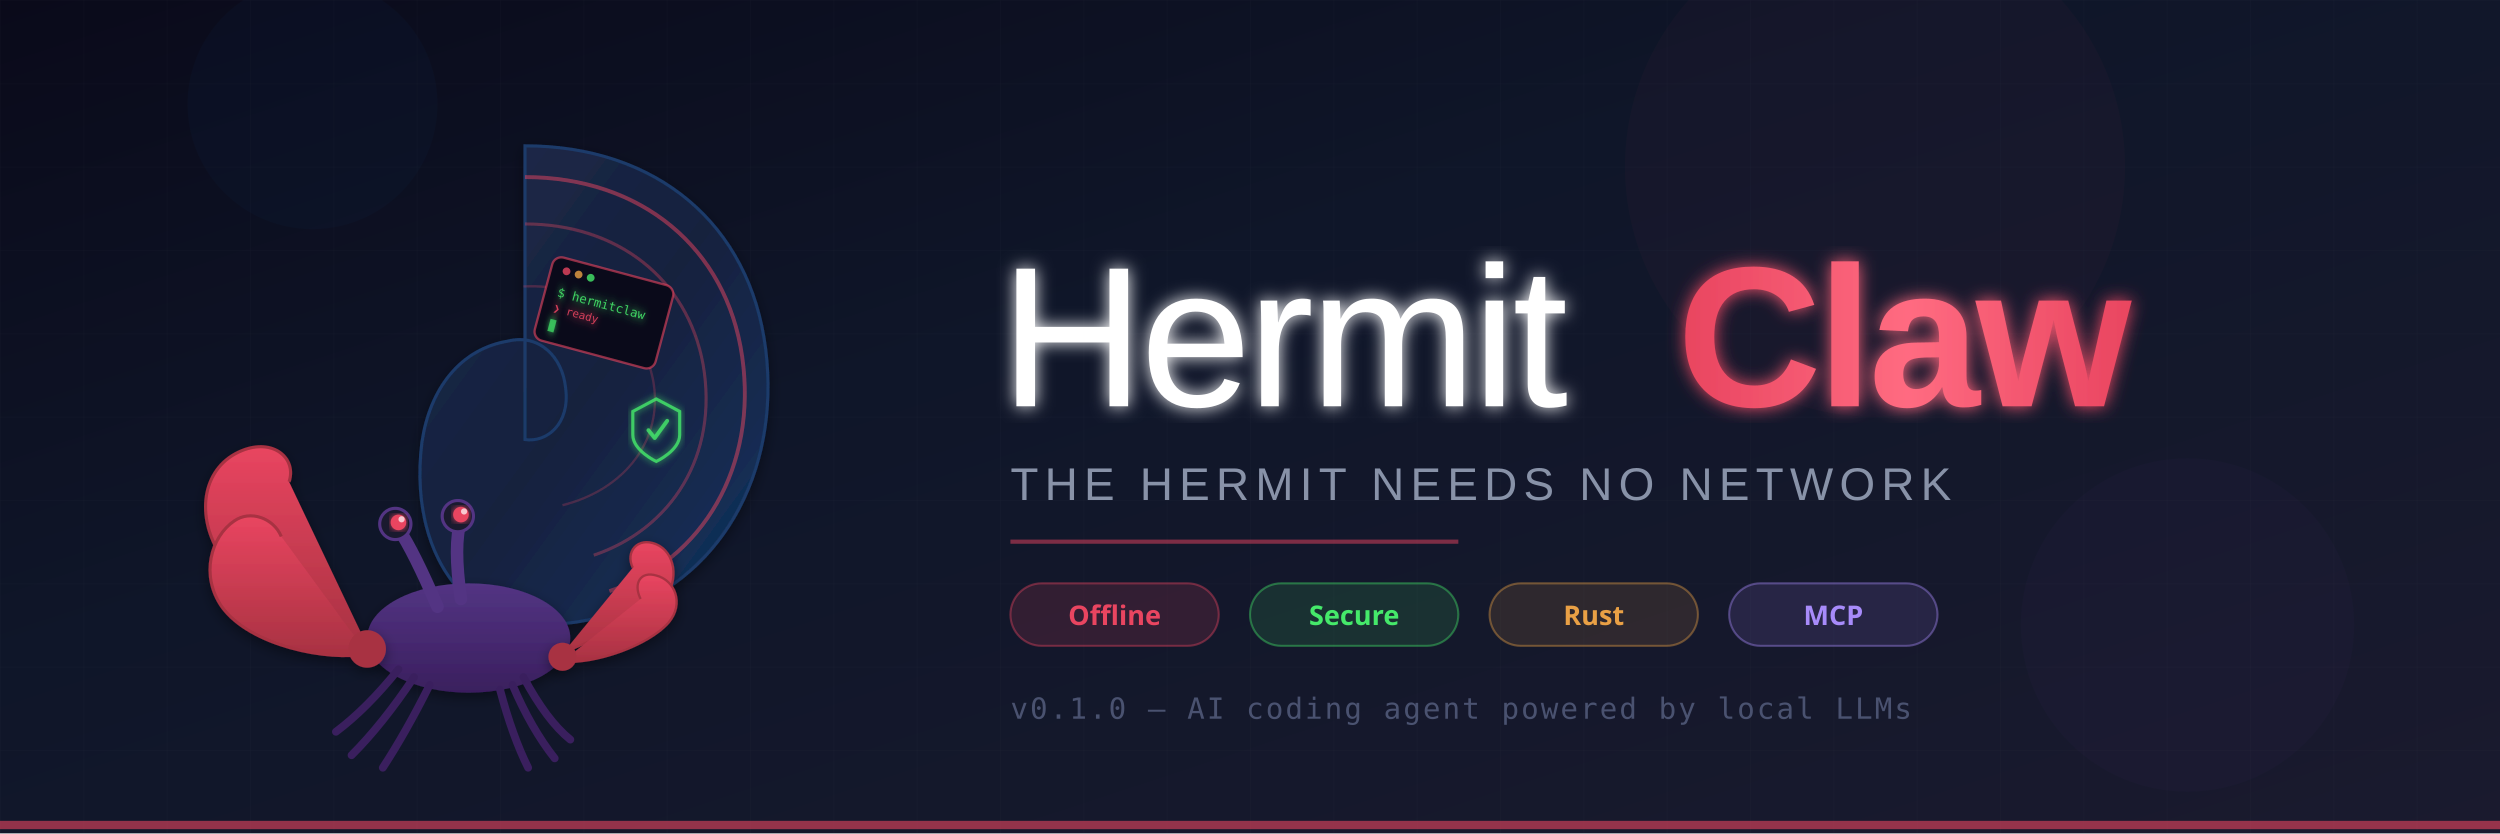
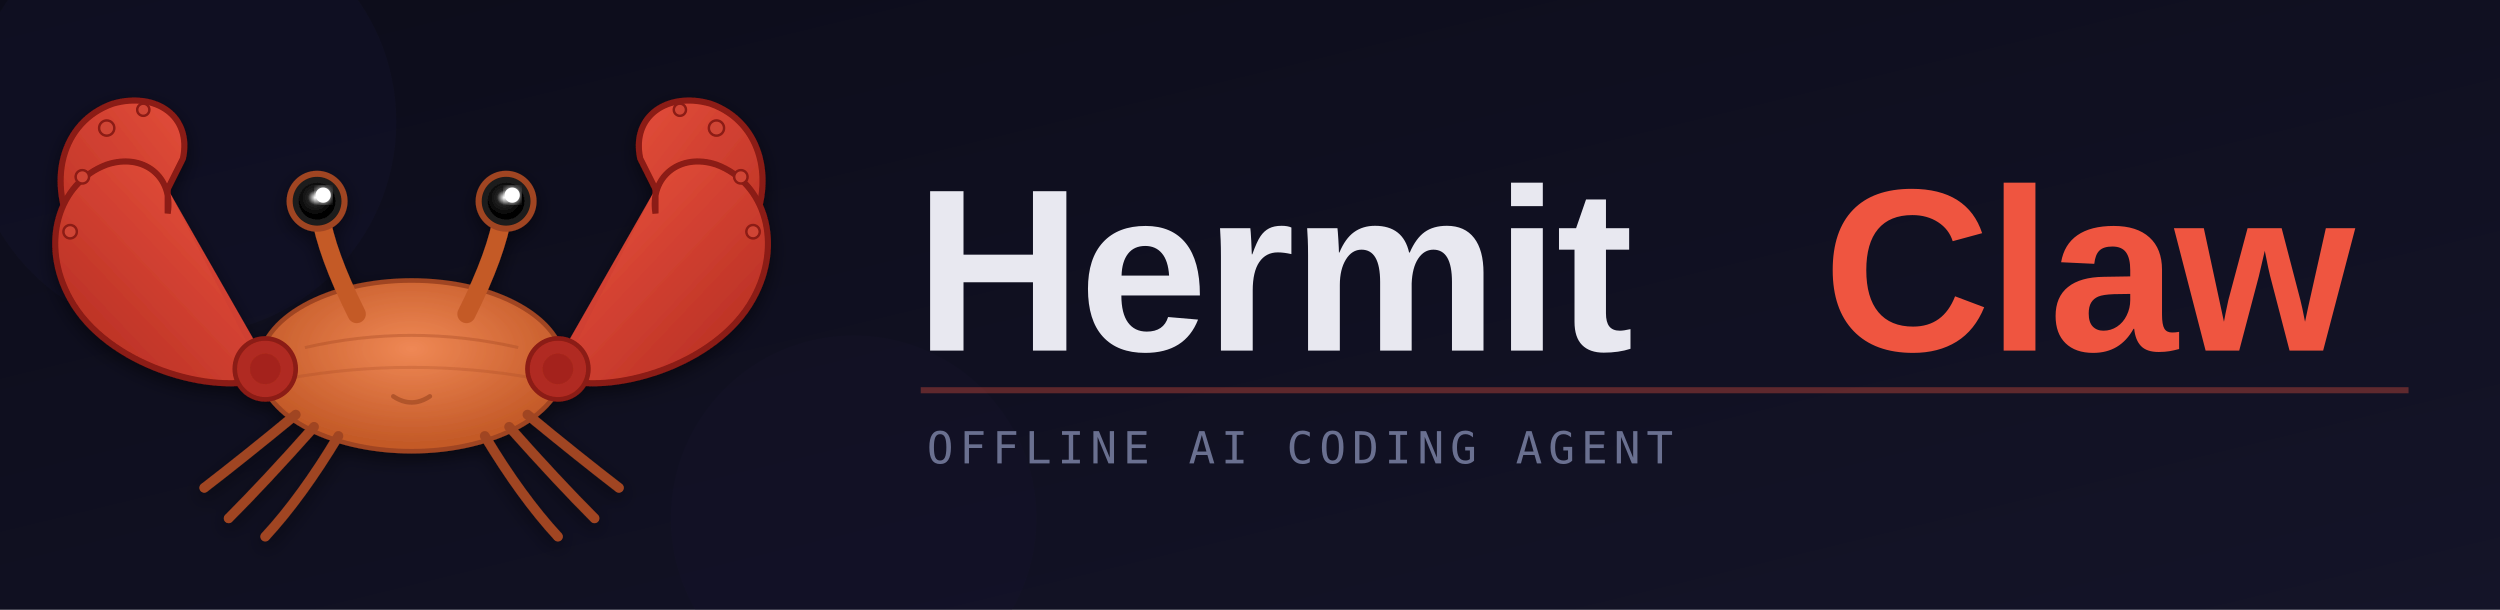
- <svg xmlns="http://www.w3.org/2000/svg" viewBox="0 0 1200 400" width="1200" height="400">
+ <svg xmlns="http://www.w3.org/2000/svg" viewBox="0 0 820 200" width="820" height="200">
  <defs>
+     <radialGradient id="bodyGrad" cx="50%" cy="40%" r="55%">
+       <stop offset="0%" style="stop-color:#ef8855" />
+       <stop offset="100%" style="stop-color:#c45a28" />
+     </radialGradient>
+     <linearGradient id="clawGradL" x1="100%" y1="0%" x2="0%" y2="100%">
+       <stop offset="0%" style="stop-color:#ef5540" />
+       <stop offset="100%" style="stop-color:#b02a20" />
+     </linearGradient>
+     <linearGradient id="clawGradR" x1="0%" y1="0%" x2="100%" y2="100%">
+       <stop offset="0%" style="stop-color:#ef5540" />
+       <stop offset="100%" style="stop-color:#b02a20" />
+     </linearGradient>
+     <radialGradient id="eyeGlow" cx="45%" cy="40%" r="50%">
+       <stop offset="0%" style="stop-color:#ffffff" />
+       <stop offset="40%" style="stop-color:#222222" />
+       <stop offset="100%" style="stop-color:#000000" />
+     </radialGradient>
    <linearGradient id="bgGrad" x1="0%" y1="0%" x2="100%" y2="100%">
-       <stop offset="0%" style="stop-color:#0a0a1a" />
-       <stop offset="40%" style="stop-color:#0f1629" />
-       <stop offset="100%" style="stop-color:#1a1a2e" />
+       <stop offset="0%" style="stop-color:#0c0c1a" />
+       <stop offset="100%" style="stop-color:#141428" />
    </linearGradient>
-     <linearGradient id="shellGrad" x1="0%" y1="0%" x2="100%" y2="100%">
-       <stop offset="0%" style="stop-color:#1e2a4a" />
-       <stop offset="50%" style="stop-color:#16213e" />
-       <stop offset="100%" style="stop-color:#0f3460" />
-     </linearGradient>
-     <linearGradient id="clawGrad" x1="0%" y1="0%" x2="0%" y2="100%">
-       <stop offset="0%" style="stop-color:#e94560" />
-       <stop offset="100%" style="stop-color:#a83242" />
-     </linearGradient>
-     <linearGradient id="bodyGrad" x1="0%" y1="0%" x2="0%" y2="100%">
-       <stop offset="0%" style="stop-color:#533483" />
-       <stop offset="100%" style="stop-color:#3a1f5e" />
-     </linearGradient>
-     <linearGradient id="textGrad" x1="0%" y1="0%" x2="100%" y2="0%">
-       <stop offset="0%" style="stop-color:#e94560" />
-       <stop offset="50%" style="stop-color:#ff6b81" />
-       <stop offset="100%" style="stop-color:#e94560" />
-     </linearGradient>
-     <filter id="glow">
-       <feGaussianBlur stdDeviation="2.5" result="coloredBlur" />
+     <filter id="softShadow">
+       <feDropShadow dx="0" dy="2" stdDeviation="3" flood-color="#000" flood-opacity="0.5" />
+     </filter>
+     <filter id="eyeLight">
+       <feGaussianBlur stdDeviation="1.2" result="blur" />
      <feMerge>
-         <feMergeNode in="coloredBlur" />
+         <feMergeNode in="blur" />
        <feMergeNode in="SourceGraphic" />
      </feMerge>
    </filter>
-     <filter id="textGlow">
-       <feGaussianBlur stdDeviation="4" result="coloredBlur" />
-       <feMerge>
-         <feMergeNode in="coloredBlur" />
-         <feMergeNode in="SourceGraphic" />
-       </feMerge>
-     </filter>
-     <filter id="shadow" x="-10%" y="-10%" width="130%" height="130%">
-       <feDropShadow dx="0" dy="3" stdDeviation="4" flood-color="#000" flood-opacity="0.4" />
-     </filter>
-     <pattern id="grid" width="40" height="40" patternUnits="userSpaceOnUse">
-       <path d="M 40 0 L 0 0 0 40" fill="none" stroke="#ffffff" stroke-width="0.3" stroke-opacity="0.04" />
-     </pattern>
  </defs>
-   <rect width="1200" height="400" fill="url(#bgGrad)" />
-   <rect width="1200" height="400" fill="url(#grid)" />
-   <line x1="0" y1="396" x2="1200" y2="396" stroke="#e94560" stroke-width="4" stroke-opacity="0.6" />
-   <circle cx="900" cy="80" r="120" fill="#e94560" opacity="0.03" />
-   <circle cx="1050" cy="300" r="80" fill="#533483" opacity="0.05" />
-   <circle cx="150" cy="50" r="60" fill="#0f3460" opacity="0.08" />
-   <g transform="translate(60, 10) scale(0.75)">
-     <g filter="url(#shadow)">
-       <path d="         M 256 80         C 340 80, 400 130, 410 210         C 420 290, 380 360, 310 380         C 270 392, 240 385, 220 370         C 195 348, 185 310, 190 270         C 195 235, 215 210, 245 205         C 265 200, 280 215, 282 235         C 285 258, 270 270, 256 268         Z       " fill="url(#shellGrad)" stroke="#1a3a6a" stroke-width="2" />
-       <path d="         M 256 100         C 330 100, 385 145, 395 215         C 405 285, 370 345, 310 365       " fill="none" stroke="#e94560" stroke-width="2.5" stroke-opacity="0.5" />
-       <path d="         M 256 130         C 315 130, 360 165, 370 220         C 380 278, 350 325, 300 342       " fill="none" stroke="#e94560" stroke-width="2" stroke-opacity="0.35" />
-       <path d="         M 255 170         C 295 168, 330 190, 338 230         C 345 268, 320 300, 280 310       " fill="none" stroke="#e94560" stroke-width="1.5" stroke-opacity="0.25" />
+   <rect width="820" height="200" fill="url(#bgGrad)" />
+   <circle cx="60" cy="40" r="70" fill="#1a1a3a" opacity="0.2" />
+   <circle cx="280" cy="170" r="60" fill="#1a1535" opacity="0.15" />
+   <g transform="translate(135, 108)" filter="url(#softShadow)">
+     <ellipse cx="0" cy="12" rx="50" ry="28" fill="url(#bodyGrad)" stroke="#a04520" stroke-width="1.5" />
+     <path d="M -35 6 Q 0 -2, 35 6" fill="none" stroke="#a04520" stroke-width="1" stroke-opacity="0.35" />
+     <path d="M -40 16 Q 0 9, 40 16" fill="none" stroke="#a04520" stroke-width="1" stroke-opacity="0.25" />
+     <path d="M -18 -5 Q -28 -25, -30 -38" stroke="#c45a28" stroke-width="6" fill="none" stroke-linecap="round" />
+     <path d="M 18 -5 Q 28 -25, 30 -38" stroke="#c45a28" stroke-width="6" fill="none" stroke-linecap="round" />
+     <circle cx="-31" cy="-42" r="9" fill="#1a1a1a" stroke="#a04520" stroke-width="2" />
+     <circle cx="-31" cy="-42" r="6" fill="url(#eyeGlow)" />
+     <circle cx="-29" cy="-44" r="2.5" fill="#fff" filter="url(#eyeLight)" />
+     <circle cx="31" cy="-42" r="9" fill="#1a1a1a" stroke="#a04520" stroke-width="2" />
+     <circle cx="31" cy="-42" r="6" fill="url(#eyeGlow)" />
+     <circle cx="33" cy="-44" r="2.5" fill="#fff" filter="url(#eyeLight)" />
+     <path d="       M -48 10       C -62 0, -95 -8, -110 -30       C -120 -48, -115 -68, -98 -74       C -84 -78, -72 -70, -75 -56       L -80 -46     " fill="url(#clawGradL)" stroke="#8b1a12" stroke-width="2" />
+     <path d="       M -48 16       C -65 22, -100 12, -112 -10       C -122 -28, -116 -48, -100 -54       C -88 -58, -78 -50, -80 -38       L -80 -46     " fill="url(#clawGradL)" stroke="#8b1a12" stroke-width="2" />
+     <circle cx="-100" cy="-66" r="2.5" fill="#d04535" stroke="#8b1a12" stroke-width="0.8" />
+     <circle cx="-108" cy="-50" r="2.2" fill="#d04535" stroke="#8b1a12" stroke-width="0.8" />
+     <circle cx="-112" cy="-32" r="2.2" fill="#d04535" stroke="#8b1a12" stroke-width="0.8" />
+     <circle cx="-88" cy="-72" r="2" fill="#d04535" stroke="#8b1a12" stroke-width="0.8" />
+     <circle cx="-48" cy="13" r="10" fill="#b02a20" stroke="#8b1a12" stroke-width="1.5" />
+     <circle cx="-48" cy="13" r="5" fill="#8b1a12" opacity="0.35" />
+     <path d="       M 48 10       C 62 0, 95 -8, 110 -30       C 120 -48, 115 -68, 98 -74       C 84 -78, 72 -70, 75 -56       L 80 -46     " fill="url(#clawGradR)" stroke="#8b1a12" stroke-width="2" />
+     <path d="       M 48 16       C 65 22, 100 12, 112 -10       C 122 -28, 116 -48, 100 -54       C 88 -58, 78 -50, 80 -38       L 80 -46     " fill="url(#clawGradR)" stroke="#8b1a12" stroke-width="2" />
+     <circle cx="100" cy="-66" r="2.5" fill="#d04535" stroke="#8b1a12" stroke-width="0.8" />
+     <circle cx="108" cy="-50" r="2.2" fill="#d04535" stroke="#8b1a12" stroke-width="0.8" />
+     <circle cx="112" cy="-32" r="2.2" fill="#d04535" stroke="#8b1a12" stroke-width="0.8" />
+     <circle cx="88" cy="-72" r="2" fill="#d04535" stroke="#8b1a12" stroke-width="0.8" />
+     <circle cx="48" cy="13" r="10" fill="#b02a20" stroke="#8b1a12" stroke-width="1.5" />
+     <circle cx="48" cy="13" r="5" fill="#8b1a12" opacity="0.35" />
+     <g stroke="#a04520" stroke-width="3.2" fill="none" stroke-linecap="round">
+       <path d="M -38 28 Q -55 42, -68 52" />
+       <path d="M -32 32 Q -48 50, -60 62" />
+       <path d="M -24 35 Q -36 55, -48 68" />
+       <path d="M 38 28 Q 55 42, 68 52" />
+       <path d="M 32 32 Q 48 50, 60 62" />
+       <path d="M 24 35 Q 36 55, 48 68" />
    </g>
-     <g transform="translate(275, 150) rotate(15)">
-       <rect x="0" y="0" width="80" height="55" rx="6" ry="6" fill="#0a0a1a" stroke="#e94560" stroke-width="1.5" stroke-opacity="0.6" />
-       <circle cx="10" cy="8" r="2.5" fill="#e94560" opacity="0.8" />
-       <circle cx="18" cy="8" r="2.5" fill="#e9a045" opacity="0.8" />
-       <circle cx="26" cy="8" r="2.5" fill="#45e96a" opacity="0.8" />
-       <g filter="url(#glow)" opacity="0.9">
-         <text x="8" y="25" font-family="monospace" font-size="8" fill="#45e96a">$ hermitclaw</text>
-         <text x="8" y="35" font-family="monospace" font-size="7" fill="#e94560">❯ ready</text>
-         <rect x="8" y="40" width="4" height="8" fill="#45e96a" opacity="0.8">
-           <animate attributeName="opacity" values="0.8;0.2;0.8" dur="1.2s" repeatCount="indefinite" />
-         </rect>
-       </g>
+     <g fill="#a04520">
+       <circle cx="-68" cy="52" r="1.5" />
+       <circle cx="-60" cy="62" r="1.5" />
+       <circle cx="-48" cy="68" r="1.5" />
+       <circle cx="68" cy="52" r="1.5" />
+       <circle cx="60" cy="62" r="1.5" />
+       <circle cx="48" cy="68" r="1.5" />
    </g>
-     <ellipse cx="220" cy="395" rx="65" ry="35" fill="url(#bodyGrad)" filter="url(#shadow)" />
-     <path d="M 200 375 Q 185 340, 175 325" stroke="#533483" stroke-width="8" fill="none" stroke-linecap="round" />
-     <path d="M 215 370 Q 210 335, 215 320" stroke="#533483" stroke-width="8" fill="none" stroke-linecap="round" />
-     <circle cx="173" cy="322" r="10" fill="#1a1a2e" stroke="#533483" stroke-width="2" />
-     <circle cx="213" cy="317" r="10" fill="#1a1a2e" stroke="#533483" stroke-width="2" />
-     <circle cx="175" cy="321" r="5" fill="#e94560" filter="url(#glow)" />
-     <circle cx="215" cy="316" r="5" fill="#e94560" filter="url(#glow)" />
-     <circle cx="177" cy="319" r="2" fill="#fff" opacity="0.7" />
-     <circle cx="217" cy="314" r="2" fill="#fff" opacity="0.7" />
-     <g filter="url(#shadow)">
-       <path d="         M 155 400         C 130 385, 80 370, 60 340         C 45 315, 50 285, 75 275         C 95 267, 110 280, 105 295       " fill="url(#clawGrad)" stroke="#a83242" stroke-width="2" />
-       <path d="         M 155 405         C 130 410, 80 400, 62 375         C 48 355, 55 330, 70 320         C 80 313, 95 318, 100 330       " fill="url(#clawGrad)" stroke="#a83242" stroke-width="2" />
-       <circle cx="155" cy="402" r="12" fill="#a83242" />
-     </g>
-     <g filter="url(#shadow)">
-       <path d="         M 280 405         C 300 395, 330 385, 345 370         C 355 358, 352 340, 340 335         C 328 330, 320 340, 325 350       " fill="url(#clawGrad)" stroke="#a83242" stroke-width="1.5" />
-       <path d="         M 280 410         C 300 412, 335 400, 348 385         C 358 373, 352 358, 340 355         C 330 352, 325 360, 330 370       " fill="url(#clawGrad)" stroke="#a83242" stroke-width="1.5" />
-       <circle cx="280" cy="407" r="9" fill="#a83242" />
-     </g>
-     <g stroke="#3a1f5e" stroke-width="5" fill="none" stroke-linecap="round">
-       <path d="M 175 415 Q 155 440, 135 455" />
-       <path d="M 185 420 Q 165 450, 145 470" />
-       <path d="M 195 425 Q 180 455, 165 478" />
-       <path d="M 255 420 Q 270 448, 285 460" />
-       <path d="M 248 425 Q 260 453, 275 472" />
-       <path d="M 240 428 Q 248 458, 258 478" />
-     </g>
-     <g transform="translate(340, 260)" filter="url(#glow)">
-       <path d="         M 0 -18         L 15 -10 L 15 5         C 15 15, 0 22, 0 22         C 0 22, -15 15, -15 5         L -15 -10 Z       " fill="none" stroke="#45e96a" stroke-width="2" opacity="0.8" />
-       <path d="M -5 2 L -1 7 L 7 -4" fill="none" stroke="#45e96a" stroke-width="2.5" stroke-linecap="round" stroke-linejoin="round" opacity="0.8" />
-     </g>
+     <path d="M -6 22 Q 0 26, 6 22" fill="none" stroke="#8b3a1a" stroke-width="1.5" stroke-linecap="round" opacity="0.5" />
  </g>
-   <text x="480" y="195" font-family="'Segoe UI', 'Helvetica Neue', Arial, sans-serif" font-size="96" font-weight="300" fill="#ffffff" letter-spacing="-2" filter="url(#textGlow)">Hermit</text>
-   <text x="805" y="195" font-family="'Segoe UI', 'Helvetica Neue', Arial, sans-serif" font-size="96" font-weight="700" fill="url(#textGrad)" letter-spacing="-2" filter="url(#textGlow)">Claw</text>
-   <text x="485" y="240" font-family="'Segoe UI', 'Helvetica Neue', Arial, sans-serif" font-size="22" fill="#8892a8" letter-spacing="3">THE HERMIT NEEDS NO NETWORK</text>
-   <line x1="485" y1="260" x2="700" y2="260" stroke="#e94560" stroke-width="2" stroke-opacity="0.5" />
-   <g transform="translate(485, 280)">
-     <rect x="0" y="0" width="100" height="30" rx="15" fill="#e94560" fill-opacity="0.15" stroke="#e94560" stroke-width="1" stroke-opacity="0.4" />
-     <text x="50" y="20" font-family="'Segoe UI', monospace" font-size="13" fill="#e94560" text-anchor="middle" font-weight="600">Offline</text>
-   </g>
-   <g transform="translate(600, 280)">
-     <rect x="0" y="0" width="100" height="30" rx="15" fill="#45e96a" fill-opacity="0.12" stroke="#45e96a" stroke-width="1" stroke-opacity="0.4" />
-     <text x="50" y="20" font-family="'Segoe UI', monospace" font-size="13" fill="#45e96a" text-anchor="middle" font-weight="600">Secure</text>
-   </g>
-   <g transform="translate(715, 280)">
-     <rect x="0" y="0" width="100" height="30" rx="15" fill="#e9a045" fill-opacity="0.12" stroke="#e9a045" stroke-width="1" stroke-opacity="0.4" />
-     <text x="50" y="20" font-family="'Segoe UI', monospace" font-size="13" fill="#e9a045" text-anchor="middle" font-weight="600">Rust</text>
-   </g>
-   <g transform="translate(830, 280)">
-     <rect x="0" y="0" width="100" height="30" rx="15" fill="#a78bfa" fill-opacity="0.12" stroke="#a78bfa" stroke-width="1" stroke-opacity="0.4" />
-     <text x="50" y="20" font-family="'Segoe UI', monospace" font-size="13" fill="#a78bfa" text-anchor="middle" font-weight="600">MCP</text>
-   </g>
-   <text x="485" y="345" font-family="monospace" font-size="14" fill="#4a5270" letter-spacing="1">v0.1.0 — AI coding agent powered by local LLMs</text>
+   <text x="300" y="115" font-family="'Arial Black', 'Impact', 'Helvetica Neue', Arial, sans-serif" font-size="76" font-weight="900" fill="#e8e8f0" letter-spacing="-1">Hermit</text>
+   <text x="598" y="115" font-family="'Arial Black', 'Impact', 'Helvetica Neue', Arial, sans-serif" font-size="76" font-weight="900" fill="#ef5540" letter-spacing="-1">Claw</text>
+   <line x1="302" y1="128" x2="790" y2="128" stroke="#ef5540" stroke-width="2" stroke-opacity="0.35" />
+   <text x="304" y="152" font-family="'Consolas', 'SF Mono', monospace" font-size="14.5" fill="#6a7090" letter-spacing="2">OFFLINE AI CODING AGENT</text>
</svg>
